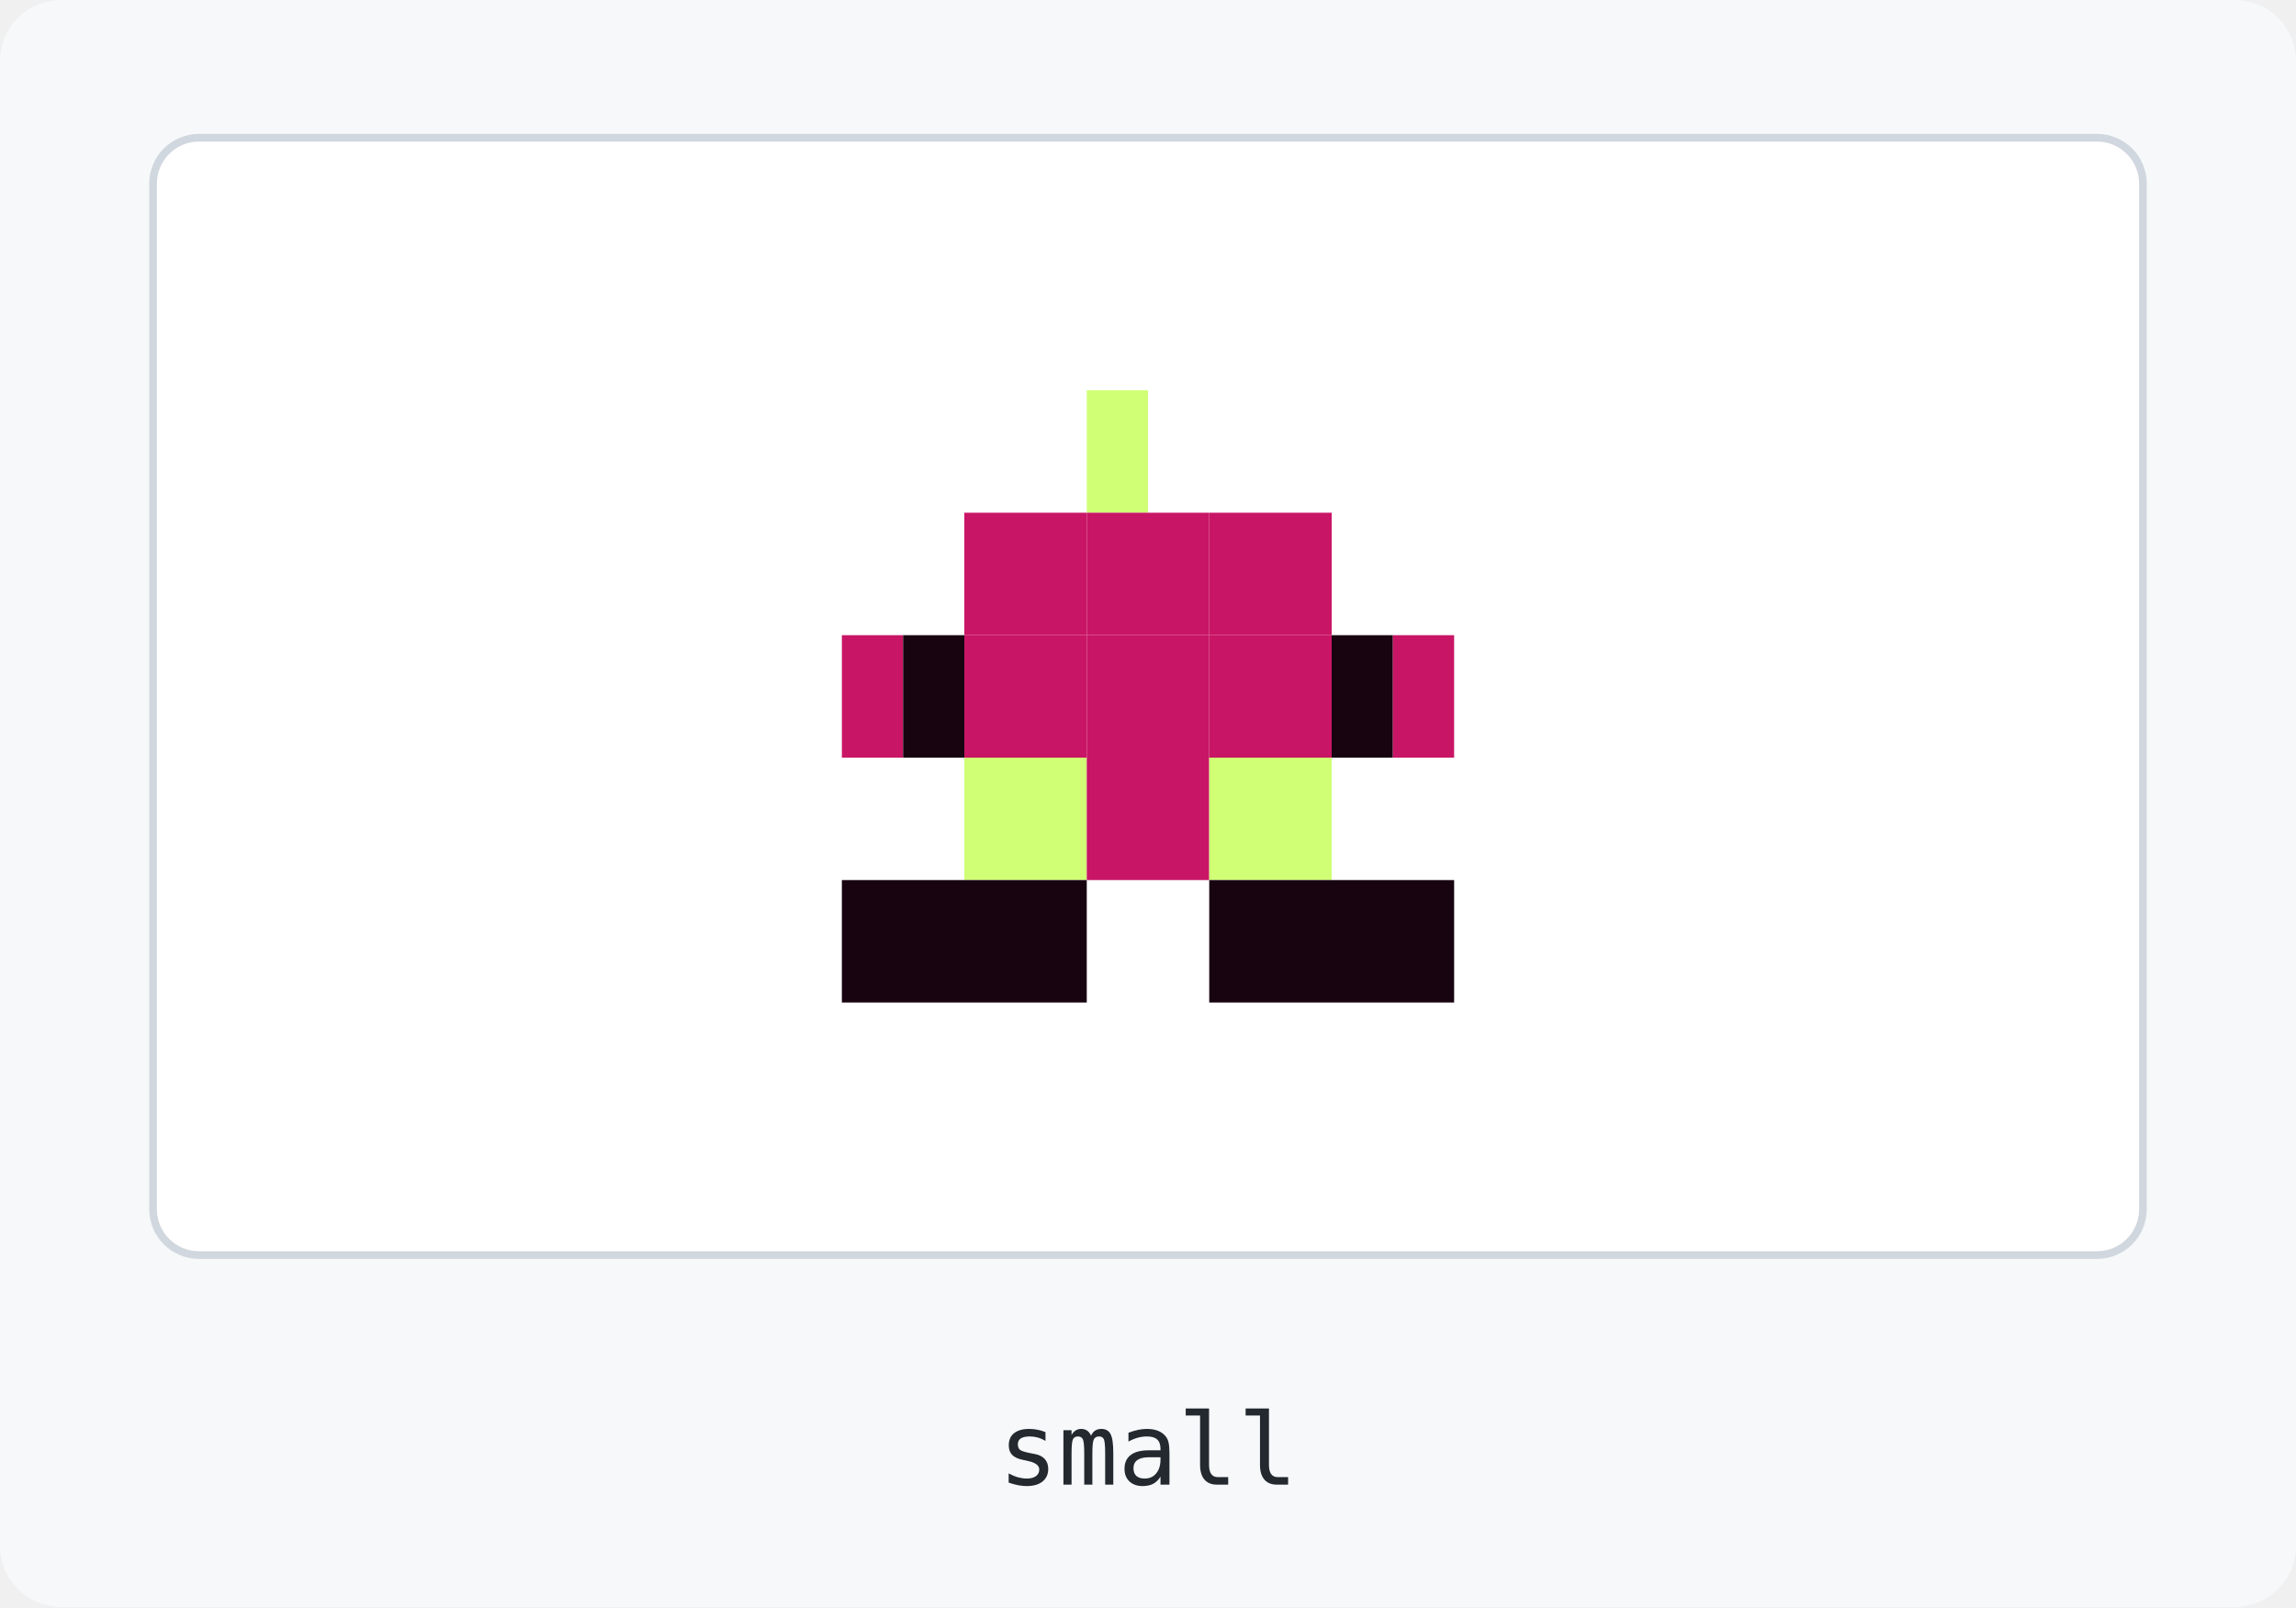
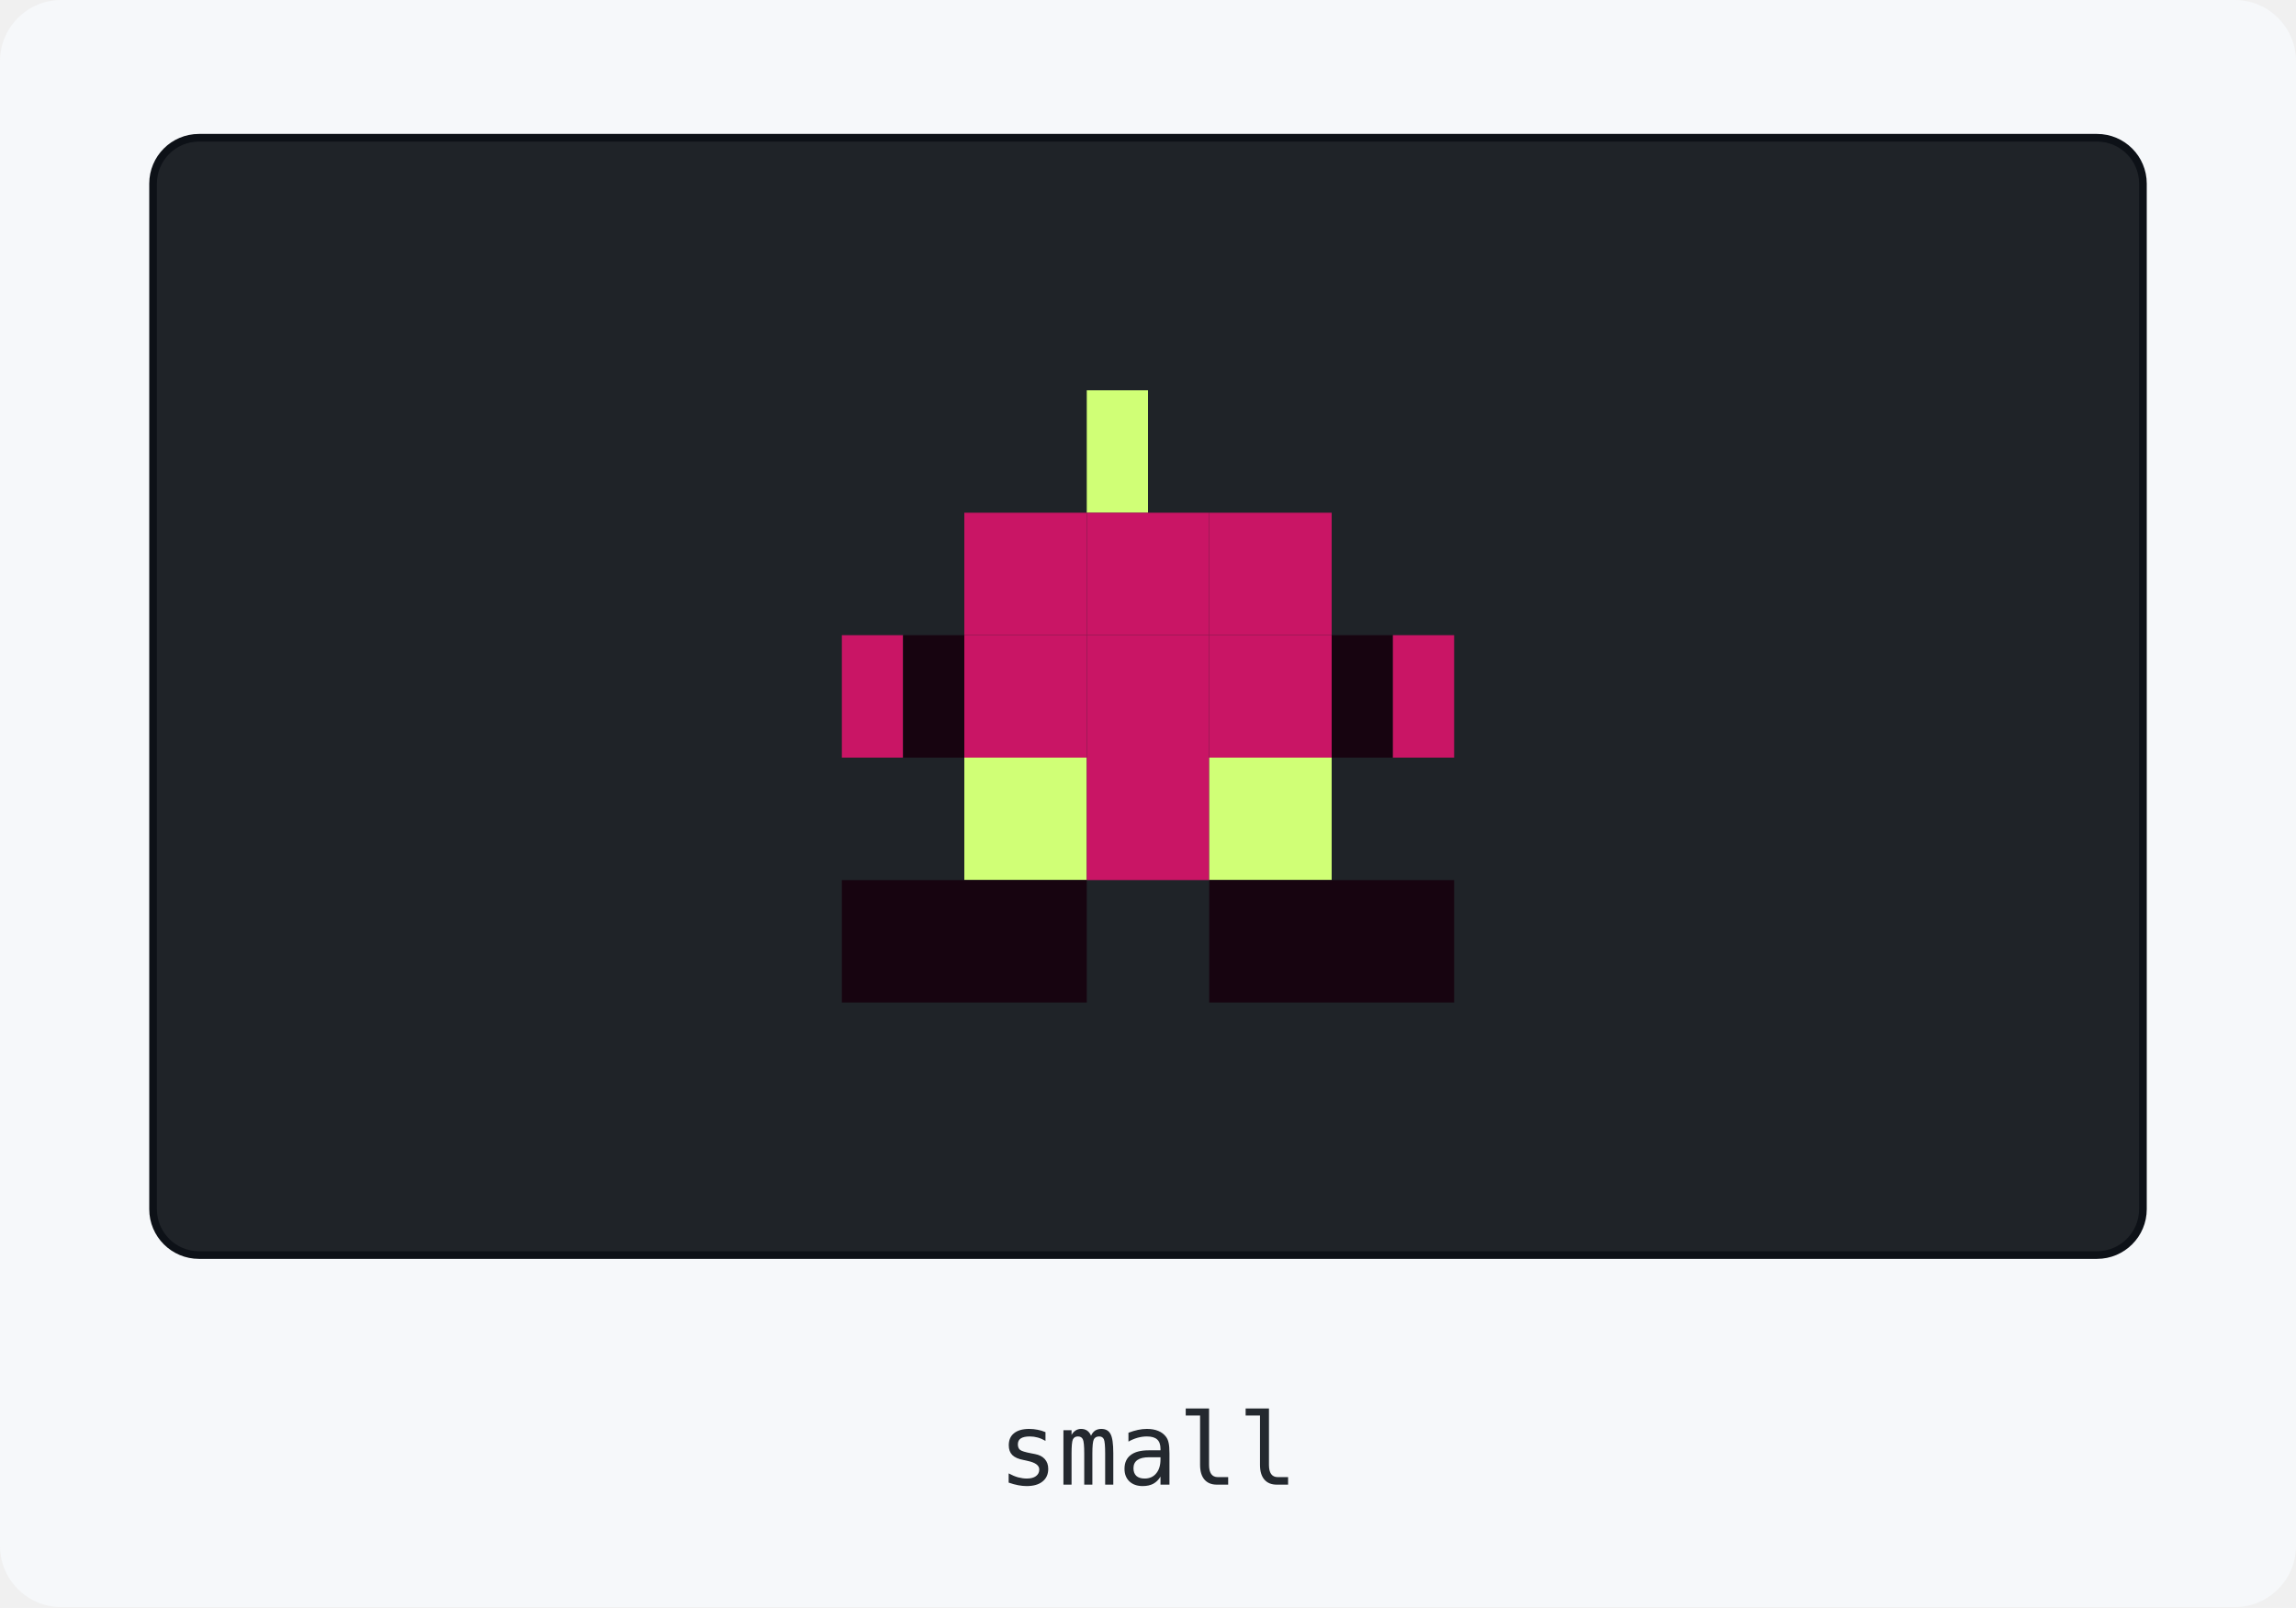
<svg xmlns="http://www.w3.org/2000/svg" width="300" height="210" viewBox="0 0 300 210" role="img" aria-label="small clingon">
  <rect width="300" height="210" rx="8" fill="#f6f8fa" />
-   <rect x="20" y="18" width="260" height="146" rx="6" fill="#ffffff" stroke="#d0d7de" />
+   <rect x="20" y="18" width="260" height="146" rx="6" fill="#1f2328" stroke="#0d1117" />
  <rect x="142" y="51" width="8" height="16" fill="#d0ff76" />
  <rect x="126" y="67" width="16" height="16" fill="#c91565" />
  <rect x="142" y="67" width="16" height="16" fill="#c91565" />
  <rect x="158" y="67" width="16" height="16" fill="#c91565" />
  <rect x="110" y="83" width="8" height="16" fill="#c91565" />
  <rect x="118" y="83" width="8" height="16" fill="#170410" />
  <rect x="126" y="83" width="16" height="16" fill="#c91565" />
  <rect x="142" y="83" width="16" height="16" fill="#c91565" />
  <rect x="158" y="83" width="16" height="16" fill="#c91565" />
  <rect x="174" y="83" width="8" height="16" fill="#170410" />
  <rect x="182" y="83" width="8" height="16" fill="#c91565" />
  <rect x="126" y="99" width="16" height="16" fill="#d0ff76" />
  <rect x="142" y="99" width="16" height="16" fill="#c91565" />
  <rect x="158" y="99" width="16" height="16" fill="#d0ff76" />
  <rect x="110" y="115" width="16" height="16" fill="#170410" />
  <rect x="126" y="115" width="16" height="16" fill="#170410" />
  <rect x="158" y="115" width="16" height="16" fill="#170410" />
  <rect x="174" y="115" width="16" height="16" fill="#170410" />
  <text x="150" y="194" text-anchor="middle" font-family="ui-monospace, SFMono-Regular, Menlo, Consolas, monospace" font-size="13" font-weight="400" fill="#24292f">small</text>
</svg>
